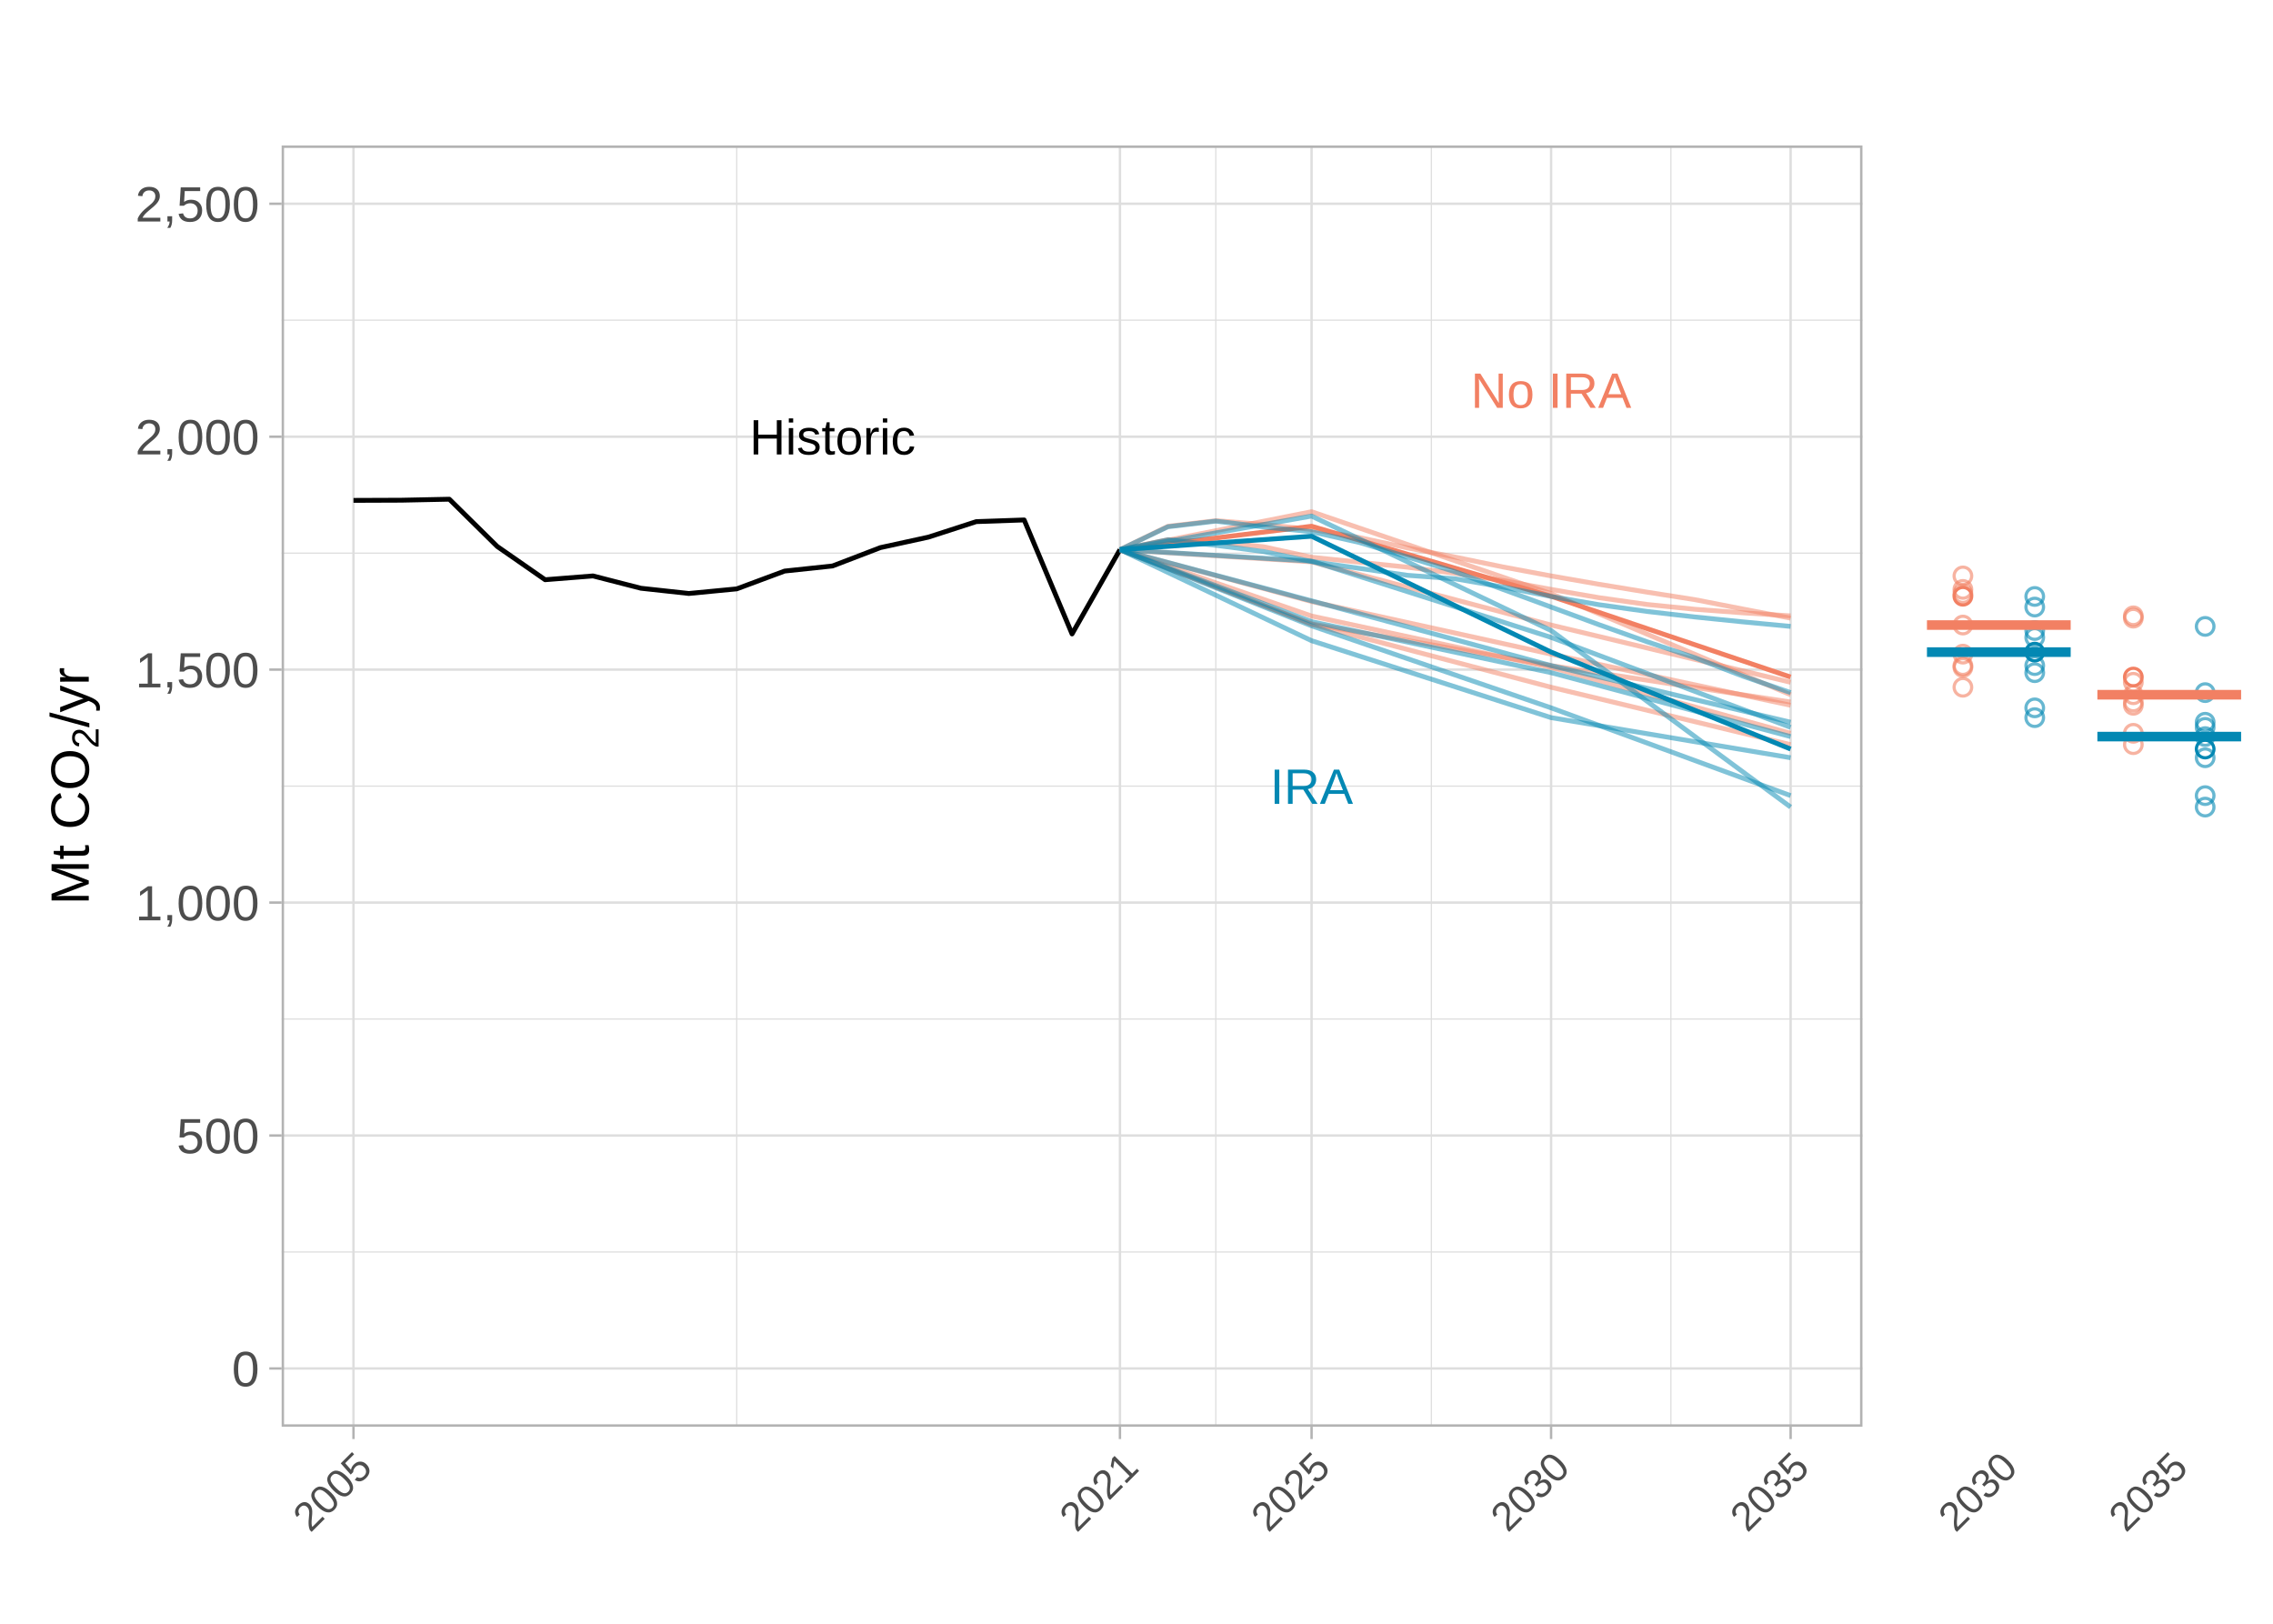
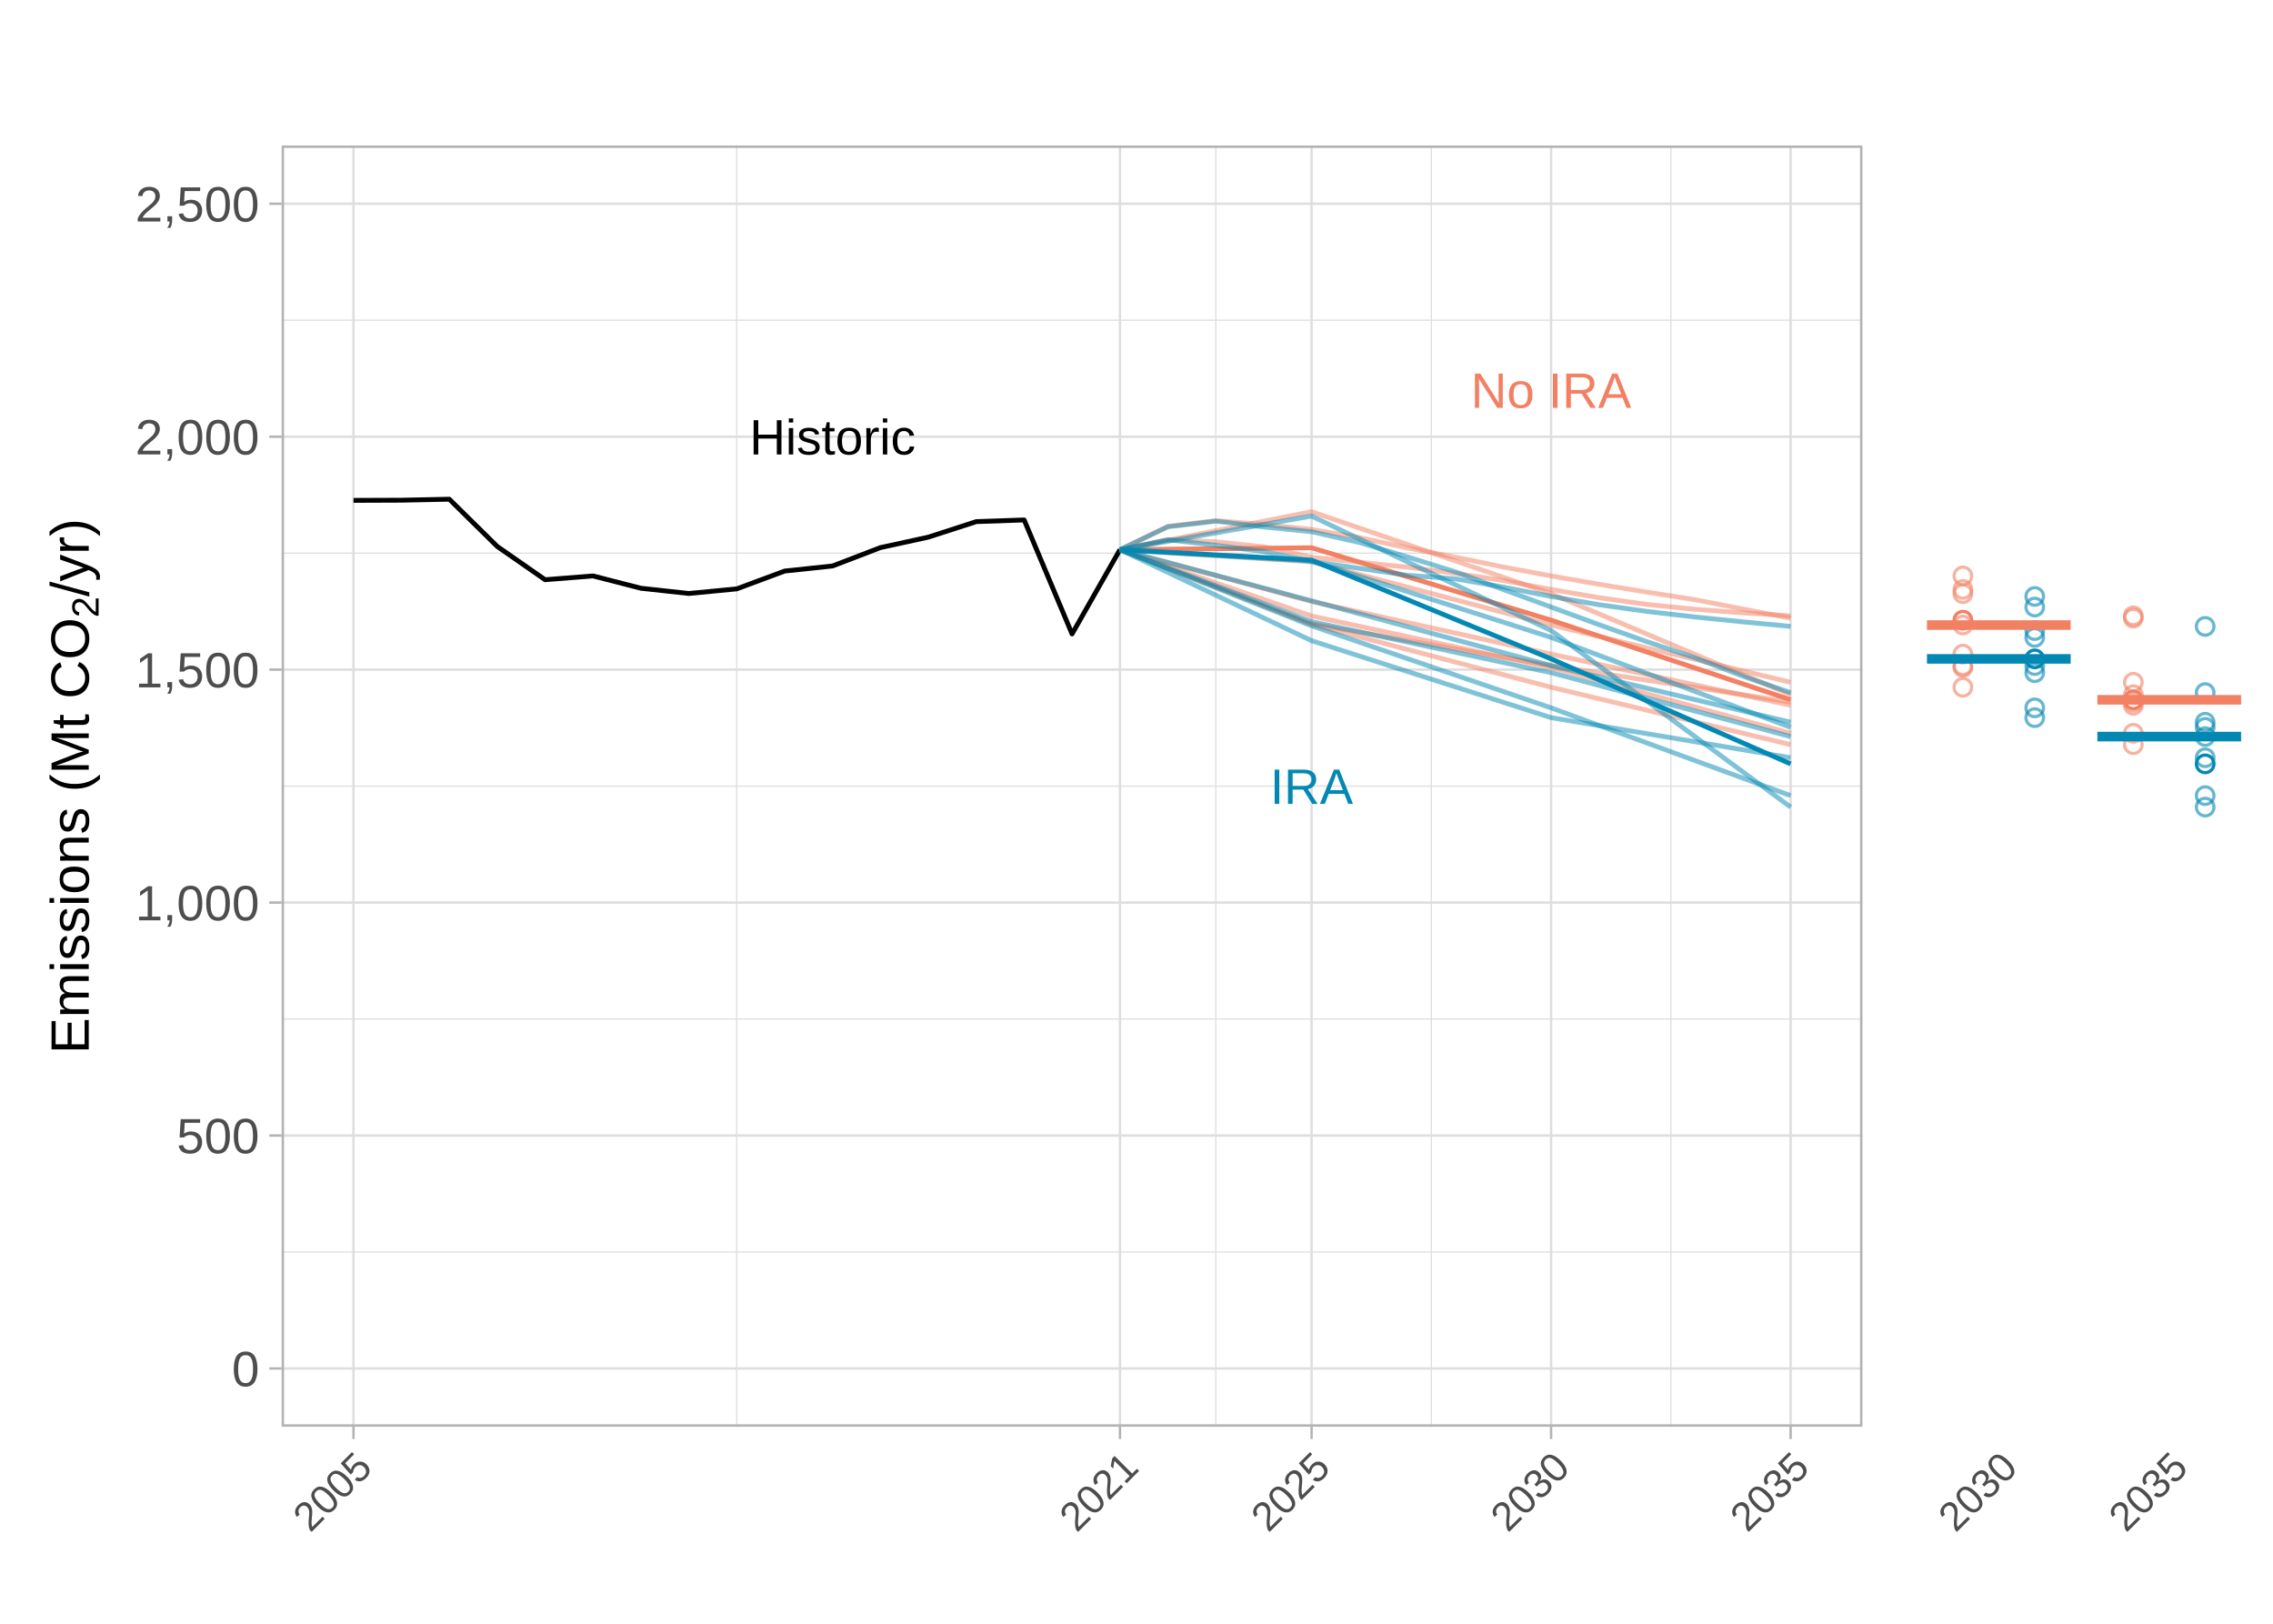
<svg xmlns="http://www.w3.org/2000/svg" class="svglite" width="504.00pt" height="360.00pt" viewBox="0 0 504.00 360.00">
  <defs>
    <style type="text/css">
    .svglite line, .svglite polyline, .svglite polygon, .svglite path, .svglite rect, .svglite circle {
      fill: none;
      stroke: #000000;
      stroke-linecap: round;
      stroke-linejoin: round;
      stroke-miterlimit: 10.00;
    }
    .svglite text {
      white-space: pre;
    }
  </style>
  </defs>
  <rect width="100%" height="100%" style="stroke: none; fill: #FFFFFF;" />
  <defs>
    <clipPath id="cpMC4wMHw1MDQuMDB8MC4wMHwzNjAuMDA=">
      <rect x="0.00" y="0.00" width="504.00" height="360.00" />
    </clipPath>
  </defs>
  <g clip-path="url(#cpMC4wMHw1MDQuMDB8MC4wMHwzNjAuMDA=)">
    <rect x="0" y="0.00" width="504.00" height="360.00" style="stroke-width: 1.07; stroke: #FFFFFF; fill: #FFFFFF;" />
  </g>
  <defs>
    <clipPath id="cpNS40OHw0MjIuOTR8NS40OHwzNTQuNTI=">
      <rect x="5.48" y="5.48" width="417.46" height="349.04" />
    </clipPath>
  </defs>
  <g clip-path="url(#cpNS40OHw0MjIuOTR8NS40OHwzNTQuNTI=)">
    <rect x="5.48" y="5.48" width="417.46" height="349.04" style="stroke-width: 1.07; stroke: #FFFFFF; fill: #FFFFFF;" />
  </g>
  <g clip-path="url(#cpMC4wMHw1MDQuMDB8MC4wMHwzNjAuMDA=)">
</g>
  <defs>
    <clipPath id="cpNjIuNDV8NDEyLjk3fDMyLjI2fDMxNi4zMg==">
      <rect x="62.45" y="32.26" width="350.52" height="284.06" />
    </clipPath>
  </defs>
  <g clip-path="url(#cpNjIuNDV8NDEyLjk3fDMyLjI2fDMxNi4zMg==)">
    <rect x="62.45" y="32.26" width="350.52" height="284.06" style="stroke-width: 1.07; stroke: none; fill: #FFFFFF;" />
    <polyline points="62.45,277.58 412.97,277.58 " style="stroke-width: 0.27; stroke: #DEDEDE; stroke-linecap: butt;" />
    <polyline points="62.45,225.93 412.97,225.93 " style="stroke-width: 0.27; stroke: #DEDEDE; stroke-linecap: butt;" />
    <polyline points="62.45,174.29 412.97,174.29 " style="stroke-width: 0.27; stroke: #DEDEDE; stroke-linecap: butt;" />
    <polyline points="62.45,122.64 412.97,122.64 " style="stroke-width: 0.27; stroke: #DEDEDE; stroke-linecap: butt;" />
    <polyline points="62.45,70.99 412.97,70.99 " style="stroke-width: 0.27; stroke: #DEDEDE; stroke-linecap: butt;" />
    <polyline points="163.36,316.32 163.36,32.26 " style="stroke-width: 0.27; stroke: #DEDEDE; stroke-linecap: butt;" />
    <polyline points="269.58,316.32 269.58,32.26 " style="stroke-width: 0.27; stroke: #DEDEDE; stroke-linecap: butt;" />
    <polyline points="317.38,316.32 317.38,32.26 " style="stroke-width: 0.27; stroke: #DEDEDE; stroke-linecap: butt;" />
    <polyline points="370.49,316.32 370.49,32.26 " style="stroke-width: 0.27; stroke: #DEDEDE; stroke-linecap: butt;" />
    <polyline points="62.45,303.40 412.97,303.40 " style="stroke-width: 0.53; stroke: #DEDEDE; stroke-linecap: butt;" />
    <polyline points="62.45,251.76 412.97,251.76 " style="stroke-width: 0.53; stroke: #DEDEDE; stroke-linecap: butt;" />
    <polyline points="62.45,200.11 412.97,200.11 " style="stroke-width: 0.53; stroke: #DEDEDE; stroke-linecap: butt;" />
    <polyline points="62.45,148.46 412.97,148.46 " style="stroke-width: 0.53; stroke: #DEDEDE; stroke-linecap: butt;" />
    <polyline points="62.45,96.82 412.97,96.82 " style="stroke-width: 0.53; stroke: #DEDEDE; stroke-linecap: butt;" />
    <polyline points="62.45,45.17 412.97,45.17 " style="stroke-width: 0.53; stroke: #DEDEDE; stroke-linecap: butt;" />
    <polyline points="78.38,316.32 78.38,32.26 " style="stroke-width: 0.53; stroke: #DEDEDE; stroke-linecap: butt;" />
    <polyline points="248.33,316.32 248.33,32.26 " style="stroke-width: 0.53; stroke: #DEDEDE; stroke-linecap: butt;" />
    <polyline points="290.82,316.32 290.82,32.26 " style="stroke-width: 0.53; stroke: #DEDEDE; stroke-linecap: butt;" />
    <polyline points="343.93,316.32 343.93,32.26 " style="stroke-width: 0.53; stroke: #DEDEDE; stroke-linecap: butt;" />
    <polyline points="397.04,316.32 397.04,32.26 " style="stroke-width: 0.53; stroke: #DEDEDE; stroke-linecap: butt;" />
    <polyline points="78.38,110.94 89.00,110.90 99.63,110.68 110.25,121.15 120.87,128.53 131.49,127.69 142.11,130.42 152.74,131.58 163.36,130.56 173.98,126.61 184.60,125.48 195.22,121.41 205.85,119.09 216.47,115.65 227.09,115.28 237.71,140.55 248.33,121.87 " style="stroke-width: 1.07; stroke-linecap: butt;" />
    <polyline points="248.33,121.87 290.82,138.42 343.93,152.37 397.04,165.10 " style="stroke-width: 1.07; stroke: #F28063; stroke-opacity: 0.50; stroke-linecap: butt;" />
    <polyline points="248.33,121.87 290.82,136.58 343.93,147.98 397.04,162.58 " style="stroke-width: 1.07; stroke: #F28063; stroke-opacity: 0.50; stroke-linecap: butt;" />
-     <polyline points="248.33,121.87 290.82,116.67 343.93,132.19 397.04,150.11 " style="stroke-width: 1.07; stroke: #F28063; stroke-linecap: butt;" />
+     <polyline points="248.33,121.87 290.82,121.44 343.93,137.50 397.04,155.15 " style="stroke-width: 1.07; stroke: #F28063; stroke-linecap: butt;" />
    <polyline points="248.33,121.87 290.82,138.32 343.93,147.58 397.04,155.65 " style="stroke-width: 1.07; stroke: #F28063; stroke-opacity: 0.50; stroke-linecap: butt;" />
    <polyline points="248.33,121.87 290.82,133.36 343.93,145.03 397.04,156.37 " style="stroke-width: 1.07; stroke: #F28063; stroke-opacity: 0.50; stroke-linecap: butt;" />
    <polyline points="248.33,121.87 258.96,116.69 269.58,115.44 280.20,116.28 290.82,117.38 301.44,119.19 312.06,121.47 322.69,123.52 333.31,125.71 343.93,127.69 354.55,129.54 365.17,131.28 375.80,132.95 386.42,135.02 397.04,137.05 " style="stroke-width: 1.07; stroke: #F28063; stroke-opacity: 0.50; stroke-linecap: butt;" />
    <polyline points="248.33,121.87 290.82,124.57 343.93,138.58 397.04,151.27 " style="stroke-width: 1.07; stroke: #F28063; stroke-opacity: 0.50; stroke-linecap: butt;" />
    <polyline points="248.33,121.87 290.82,113.45 343.93,131.62 397.04,154.03 " style="stroke-width: 1.07; stroke: #F28063; stroke-opacity: 0.50; stroke-linecap: butt;" />
    <polyline points="248.33,121.87 258.96,119.65 269.58,120.13 280.20,121.23 290.82,123.55 301.44,124.65 312.06,125.75 322.69,127.11 333.31,128.71 343.93,130.68 354.55,132.51 365.17,134.01 375.80,135.08 386.42,135.87 397.04,136.54 " style="stroke-width: 1.07; stroke: #F28063; stroke-opacity: 0.50; stroke-linecap: butt;" />
    <polyline points="248.33,121.87 290.82,138.75 343.93,156.94 397.04,176.40 " style="stroke-width: 1.07; stroke: #0388B3; stroke-opacity: 0.50; stroke-linecap: butt;" />
    <polyline points="248.33,121.87 290.82,142.05 343.93,159.11 397.04,168.00 " style="stroke-width: 1.07; stroke: #0388B3; stroke-opacity: 0.50; stroke-linecap: butt;" />
-     <polyline points="248.33,121.87 290.82,118.89 343.93,144.58 397.04,166.07 " style="stroke-width: 1.07; stroke: #0388B3; stroke-linecap: butt;" />
+     <polyline points="248.33,121.87 290.82,124.19 343.93,146.08 397.04,169.36 " style="stroke-width: 1.07; stroke: #0388B3; stroke-linecap: butt;" />
    <polyline points="248.33,121.87 290.82,137.83 343.93,149.14 397.04,163.31 " style="stroke-width: 1.07; stroke: #0388B3; stroke-opacity: 0.50; stroke-linecap: butt;" />
    <polyline points="248.33,121.87 290.82,133.21 343.93,147.57 397.04,160.13 " style="stroke-width: 1.07; stroke: #0388B3; stroke-opacity: 0.50; stroke-linecap: butt;" />
    <polyline points="248.33,121.87 258.96,116.79 269.58,115.54 280.20,116.83 290.82,117.89 301.44,120.28 312.06,123.47 322.69,126.78 333.31,130.70 343.93,134.59 354.55,138.50 365.17,142.27 375.80,145.82 386.42,149.90 397.04,153.56 " style="stroke-width: 1.07; stroke: #0388B3; stroke-opacity: 0.50; stroke-linecap: butt;" />
    <polyline points="248.33,121.87 290.82,124.41 343.93,141.32 397.04,161.26 " style="stroke-width: 1.07; stroke: #0388B3; stroke-opacity: 0.50; stroke-linecap: butt;" />
    <polyline points="248.33,121.87 290.82,114.42 343.93,139.80 397.04,178.94 " style="stroke-width: 1.07; stroke: #0388B3; stroke-opacity: 0.50; stroke-linecap: butt;" />
    <polyline points="248.33,121.87 258.96,119.67 269.58,120.90 280.20,122.29 290.82,124.50 301.44,126.01 312.06,127.55 322.69,128.33 333.31,130.16 343.93,132.24 354.55,134.07 365.17,135.56 375.80,136.79 386.42,137.87 397.04,138.88 " style="stroke-width: 1.07; stroke: #0388B3; stroke-opacity: 0.50; stroke-linecap: butt;" />
    <text x="184.60" y="100.76" text-anchor="middle" style="font-size: 11.04px; font-family: &quot;Arial&quot;;" textLength="36.76px" lengthAdjust="spacingAndGlyphs">Historic</text>
    <text x="343.93" y="90.43" text-anchor="middle" style="font-size: 11.04px;fill: #F28063; font-family: &quot;Arial&quot;;" textLength="35.55px" lengthAdjust="spacingAndGlyphs">No IRA</text>
    <text x="290.82" y="178.23" text-anchor="middle" style="font-size: 11.04px;fill: #0388B3; font-family: &quot;Arial&quot;;" textLength="18.39px" lengthAdjust="spacingAndGlyphs">IRA</text>
    <rect x="62.45" y="32.26" width="350.52" height="284.06" style="stroke-width: 1.07; stroke: #B3B3B3;" />
  </g>
  <g clip-path="url(#cpMC4wMHw1MDQuMDB8MC4wMHwzNjAuMDA=)">
    <text x="57.52" y="307.34" text-anchor="end" style="font-size: 11.00px;fill: #4D4D4D; font-family: &quot;Arial&quot;;" textLength="6.12px" lengthAdjust="spacingAndGlyphs">0</text>
    <text x="57.52" y="255.69" text-anchor="end" style="font-size: 11.00px;fill: #4D4D4D; font-family: &quot;Arial&quot;;" textLength="18.36px" lengthAdjust="spacingAndGlyphs">500</text>
    <text x="57.52" y="204.05" text-anchor="end" style="font-size: 11.00px;fill: #4D4D4D; font-family: &quot;Arial&quot;;" textLength="27.54px" lengthAdjust="spacingAndGlyphs">1,000</text>
    <text x="57.52" y="152.40" text-anchor="end" style="font-size: 11.00px;fill: #4D4D4D; font-family: &quot;Arial&quot;;" textLength="27.54px" lengthAdjust="spacingAndGlyphs">1,500</text>
    <text x="57.52" y="100.75" text-anchor="end" style="font-size: 11.00px;fill: #4D4D4D; font-family: &quot;Arial&quot;;" textLength="27.54px" lengthAdjust="spacingAndGlyphs">2,000</text>
    <text x="57.52" y="49.11" text-anchor="end" style="font-size: 11.00px;fill: #4D4D4D; font-family: &quot;Arial&quot;;" textLength="27.54px" lengthAdjust="spacingAndGlyphs">2,500</text>
    <polyline points="59.71,303.40 62.45,303.40 " style="stroke-width: 0.53; stroke: #B3B3B3; stroke-linecap: butt;" />
    <polyline points="59.71,251.76 62.45,251.76 " style="stroke-width: 0.53; stroke: #B3B3B3; stroke-linecap: butt;" />
    <polyline points="59.71,200.11 62.45,200.11 " style="stroke-width: 0.53; stroke: #B3B3B3; stroke-linecap: butt;" />
    <polyline points="59.71,148.46 62.45,148.46 " style="stroke-width: 0.53; stroke: #B3B3B3; stroke-linecap: butt;" />
    <polyline points="59.71,96.82 62.45,96.82 " style="stroke-width: 0.53; stroke: #B3B3B3; stroke-linecap: butt;" />
    <polyline points="59.71,45.17 62.45,45.17 " style="stroke-width: 0.53; stroke: #B3B3B3; stroke-linecap: butt;" />
    <polyline points="78.38,319.05 78.38,316.32 " style="stroke-width: 0.53; stroke: #B3B3B3; stroke-linecap: butt;" />
    <polyline points="248.33,319.05 248.33,316.32 " style="stroke-width: 0.53; stroke: #B3B3B3; stroke-linecap: butt;" />
    <polyline points="290.82,319.05 290.82,316.32 " style="stroke-width: 0.53; stroke: #B3B3B3; stroke-linecap: butt;" />
    <polyline points="343.93,319.05 343.93,316.32 " style="stroke-width: 0.53; stroke: #B3B3B3; stroke-linecap: butt;" />
    <polyline points="397.04,319.05 397.04,316.32 " style="stroke-width: 0.53; stroke: #B3B3B3; stroke-linecap: butt;" />
    <text transform="translate(82.94,325.80) rotate(-45)" text-anchor="end" style="font-size: 9.00px;fill: #4D4D4D; font-family: &quot;Arial&quot;;" textLength="20.02px" lengthAdjust="spacingAndGlyphs">2005</text>
    <text transform="translate(252.89,325.80) rotate(-45)" text-anchor="end" style="font-size: 9.00px;fill: #4D4D4D; font-family: &quot;Arial&quot;;" textLength="20.02px" lengthAdjust="spacingAndGlyphs">2021</text>
    <text transform="translate(295.38,325.80) rotate(-45)" text-anchor="end" style="font-size: 9.00px;fill: #4D4D4D; font-family: &quot;Arial&quot;;" textLength="20.02px" lengthAdjust="spacingAndGlyphs">2025</text>
    <text transform="translate(348.49,325.80) rotate(-45)" text-anchor="end" style="font-size: 9.00px;fill: #4D4D4D; font-family: &quot;Arial&quot;;" textLength="20.02px" lengthAdjust="spacingAndGlyphs">2030</text>
    <text transform="translate(401.60,325.80) rotate(-45)" text-anchor="end" style="font-size: 9.00px;fill: #4D4D4D; font-family: &quot;Arial&quot;;" textLength="20.02px" lengthAdjust="spacingAndGlyphs">2035</text>
-     <text transform="translate(19.68,200.62) rotate(-90)" style="font-size: 12.00px; font-family: &quot;Arial&quot;;" textLength="25.34px" lengthAdjust="spacingAndGlyphs">Mt C</text>
-     <text transform="translate(19.68,175.29) rotate(-90)" style="font-size: 12.00px; font-family: &quot;Arial&quot;;" textLength="9.34px" lengthAdjust="spacingAndGlyphs">O</text>
-     <text transform="translate(21.86,165.95) rotate(-90)" style="font-size: 8.40px; font-family: &quot;Arial&quot;;" textLength="4.67px" lengthAdjust="spacingAndGlyphs">2</text>
-     <text transform="translate(19.68,161.28) rotate(-90)" style="font-size: 12.00px; font-family: &quot;Arial&quot;;" textLength="13.33px" lengthAdjust="spacingAndGlyphs">/yr</text>
+     <text transform="translate(19.68,233.64) rotate(-90)" style="font-size: 12.00px; font-family: &quot;Arial&quot;;" textLength="87.36px" lengthAdjust="spacingAndGlyphs">Emissions (Mt C</text>
+     <text transform="translate(19.68,146.27) rotate(-90)" style="font-size: 12.00px; font-family: &quot;Arial&quot;;" textLength="9.34px" lengthAdjust="spacingAndGlyphs">O</text>
+     <text transform="translate(21.86,136.93) rotate(-90)" style="font-size: 8.40px; font-family: &quot;Arial&quot;;" textLength="4.67px" lengthAdjust="spacingAndGlyphs">2</text>
+     <text transform="translate(19.68,132.27) rotate(-90)" style="font-size: 12.00px; font-family: &quot;Arial&quot;;" textLength="17.33px" lengthAdjust="spacingAndGlyphs">/yr)</text>
  </g>
  <defs>
    <clipPath id="cpNDIyLjk0fDQ2MC43M3w1LjQ4fDM1NC41Mg==">
      <rect x="422.94" y="5.48" width="37.79" height="349.04" />
    </clipPath>
  </defs>
  <g clip-path="url(#cpNDIyLjk0fDQ2MC43M3w1LjQ4fDM1NC41Mg==)">
    <rect x="422.94" y="5.48" width="37.79" height="349.04" style="stroke-width: 1.07; stroke: #FFFFFF; fill: #FFFFFF;" />
  </g>
  <g clip-path="url(#cpMC4wMHw1MDQuMDB8MC4wMHwzNjAuMDA=)">
</g>
  <defs>
    <clipPath id="cpNDI1LjY4fDQ2MC43M3wzMi4yNnwzMTYuMzI=">
      <rect x="425.68" y="32.26" width="35.05" height="284.06" />
    </clipPath>
  </defs>
  <g clip-path="url(#cpNDI1LjY4fDQ2MC43M3wzMi4yNnwzMTYuMzI=)">
    <rect x="425.68" y="32.26" width="35.05" height="284.06" style="stroke-width: 1.07; stroke: none; fill: #FFFFFF;" />
    <circle cx="451.17" cy="132.24" r="1.95" style="stroke-width: 0.71; stroke: #0388B3; stroke-opacity: 0.60;" />
    <circle cx="435.24" cy="130.68" r="1.95" style="stroke-width: 0.71; stroke: #F28063; stroke-opacity: 0.60;" />
    <circle cx="451.17" cy="156.94" r="1.95" style="stroke-width: 0.71; stroke: #0388B3; stroke-opacity: 0.60;" />
    <circle cx="435.24" cy="152.37" r="1.95" style="stroke-width: 0.71; stroke: #F28063; stroke-opacity: 0.60;" />
    <circle cx="451.17" cy="159.11" r="1.95" style="stroke-width: 0.71; stroke: #0388B3; stroke-opacity: 0.60;" />
    <circle cx="435.24" cy="147.98" r="1.95" style="stroke-width: 0.71; stroke: #F28063; stroke-opacity: 0.60;" />
-     <circle cx="451.17" cy="144.58" r="1.95" style="stroke-width: 0.71; stroke: #0388B3;" />
-     <circle cx="435.24" cy="132.19" r="1.95" style="stroke-width: 0.71; stroke: #F28063;" />
+     <circle cx="451.17" cy="146.08" r="1.95" style="stroke-width: 0.71; stroke: #0388B3;" />
+     <circle cx="435.24" cy="137.50" r="1.95" style="stroke-width: 0.71; stroke: #F28063;" />
    <circle cx="451.17" cy="149.14" r="1.95" style="stroke-width: 0.71; stroke: #0388B3; stroke-opacity: 0.60;" />
    <circle cx="435.24" cy="147.58" r="1.95" style="stroke-width: 0.71; stroke: #F28063; stroke-opacity: 0.60;" />
    <circle cx="451.17" cy="147.57" r="1.95" style="stroke-width: 0.71; stroke: #0388B3; stroke-opacity: 0.60;" />
    <circle cx="435.24" cy="145.03" r="1.95" style="stroke-width: 0.71; stroke: #F28063; stroke-opacity: 0.60;" />
    <circle cx="451.17" cy="134.59" r="1.95" style="stroke-width: 0.71; stroke: #0388B3; stroke-opacity: 0.60;" />
    <circle cx="435.24" cy="127.69" r="1.95" style="stroke-width: 0.71; stroke: #F28063; stroke-opacity: 0.60;" />
    <circle cx="451.17" cy="141.32" r="1.95" style="stroke-width: 0.71; stroke: #0388B3; stroke-opacity: 0.60;" />
    <circle cx="435.24" cy="138.58" r="1.95" style="stroke-width: 0.71; stroke: #F28063; stroke-opacity: 0.60;" />
    <circle cx="451.17" cy="139.80" r="1.95" style="stroke-width: 0.71; stroke: #0388B3; stroke-opacity: 0.60;" />
    <circle cx="435.24" cy="131.62" r="1.95" style="stroke-width: 0.71; stroke: #F28063; stroke-opacity: 0.60;" />
    <line x1="427.27" y1="138.58" x2="459.14" y2="138.58" style="stroke-width: 2.13; stroke: #F28063; stroke-linecap: butt;" />
-     <line x1="427.27" y1="144.58" x2="459.14" y2="144.58" style="stroke-width: 2.13; stroke: #0388B3; stroke-linecap: butt;" />
+     <line x1="427.27" y1="146.08" x2="459.14" y2="146.08" style="stroke-width: 2.13; stroke: #0388B3; stroke-linecap: butt;" />
  </g>
  <g clip-path="url(#cpMC4wMHw1MDQuMDB8MC4wMHwzNjAuMDA=)">
    <text transform="translate(447.76,325.80) rotate(-45)" text-anchor="end" style="font-size: 9.00px;fill: #4D4D4D; font-family: &quot;Arial&quot;;" textLength="20.02px" lengthAdjust="spacingAndGlyphs">2030</text>
  </g>
  <defs>
    <clipPath id="cpNDYwLjczfDQ5OC41Mnw1LjQ4fDM1NC41Mg==">
      <rect x="460.73" y="5.48" width="37.79" height="349.04" />
    </clipPath>
  </defs>
  <g clip-path="url(#cpNDYwLjczfDQ5OC41Mnw1LjQ4fDM1NC41Mg==)">
    <rect x="460.73" y="5.48" width="37.79" height="349.04" style="stroke-width: 1.07; stroke: #FFFFFF; fill: #FFFFFF;" />
  </g>
  <g clip-path="url(#cpMC4wMHw1MDQuMDB8MC4wMHwzNjAuMDA=)">
</g>
  <defs>
    <clipPath id="cpNDYzLjQ3fDQ5OC41MnwzMi4yNnwzMTYuMzI=">
      <rect x="463.47" y="32.26" width="35.05" height="284.06" />
    </clipPath>
  </defs>
  <g clip-path="url(#cpNDYzLjQ3fDQ5OC41MnwzMi4yNnwzMTYuMzI=)">
    <rect x="463.47" y="32.26" width="35.05" height="284.06" style="stroke-width: 1.07; stroke: none; fill: #FFFFFF;" />
    <circle cx="488.96" cy="138.88" r="1.95" style="stroke-width: 0.71; stroke: #0388B3; stroke-opacity: 0.60;" />
    <circle cx="473.03" cy="136.54" r="1.95" style="stroke-width: 0.71; stroke: #F28063; stroke-opacity: 0.60;" />
    <circle cx="488.96" cy="176.40" r="1.95" style="stroke-width: 0.71; stroke: #0388B3; stroke-opacity: 0.60;" />
    <circle cx="473.03" cy="165.10" r="1.95" style="stroke-width: 0.71; stroke: #F28063; stroke-opacity: 0.60;" />
    <circle cx="488.96" cy="168.00" r="1.95" style="stroke-width: 0.71; stroke: #0388B3; stroke-opacity: 0.60;" />
    <circle cx="473.03" cy="162.58" r="1.95" style="stroke-width: 0.71; stroke: #F28063; stroke-opacity: 0.60;" />
-     <circle cx="488.96" cy="166.07" r="1.95" style="stroke-width: 0.71; stroke: #0388B3;" />
-     <circle cx="473.03" cy="150.11" r="1.95" style="stroke-width: 0.71; stroke: #F28063;" />
+     <circle cx="488.96" cy="169.36" r="1.95" style="stroke-width: 0.71; stroke: #0388B3;" />
+     <circle cx="473.03" cy="155.15" r="1.95" style="stroke-width: 0.71; stroke: #F28063;" />
    <circle cx="488.96" cy="163.31" r="1.95" style="stroke-width: 0.71; stroke: #0388B3; stroke-opacity: 0.60;" />
    <circle cx="473.03" cy="155.65" r="1.95" style="stroke-width: 0.71; stroke: #F28063; stroke-opacity: 0.60;" />
    <circle cx="488.96" cy="160.13" r="1.95" style="stroke-width: 0.71; stroke: #0388B3; stroke-opacity: 0.60;" />
    <circle cx="473.03" cy="156.37" r="1.95" style="stroke-width: 0.71; stroke: #F28063; stroke-opacity: 0.60;" />
    <circle cx="488.96" cy="153.56" r="1.95" style="stroke-width: 0.71; stroke: #0388B3; stroke-opacity: 0.60;" />
    <circle cx="473.03" cy="137.05" r="1.95" style="stroke-width: 0.71; stroke: #F28063; stroke-opacity: 0.60;" />
    <circle cx="488.96" cy="161.26" r="1.95" style="stroke-width: 0.71; stroke: #0388B3; stroke-opacity: 0.60;" />
    <circle cx="473.03" cy="151.27" r="1.95" style="stroke-width: 0.71; stroke: #F28063; stroke-opacity: 0.60;" />
    <circle cx="488.96" cy="178.94" r="1.95" style="stroke-width: 0.71; stroke: #0388B3; stroke-opacity: 0.60;" />
    <circle cx="473.03" cy="154.03" r="1.95" style="stroke-width: 0.71; stroke: #F28063; stroke-opacity: 0.60;" />
-     <line x1="465.06" y1="154.03" x2="496.93" y2="154.03" style="stroke-width: 2.13; stroke: #F28063; stroke-linecap: butt;" />
+     <line x1="465.06" y1="155.15" x2="496.93" y2="155.15" style="stroke-width: 2.13; stroke: #F28063; stroke-linecap: butt;" />
    <line x1="465.06" y1="163.31" x2="496.93" y2="163.31" style="stroke-width: 2.13; stroke: #0388B3; stroke-linecap: butt;" />
  </g>
  <g clip-path="url(#cpMC4wMHw1MDQuMDB8MC4wMHwzNjAuMDA=)">
    <text transform="translate(485.55,325.80) rotate(-45)" text-anchor="end" style="font-size: 9.00px;fill: #4D4D4D; font-family: &quot;Arial&quot;;" textLength="20.02px" lengthAdjust="spacingAndGlyphs">2035</text>
  </g>
</svg>
